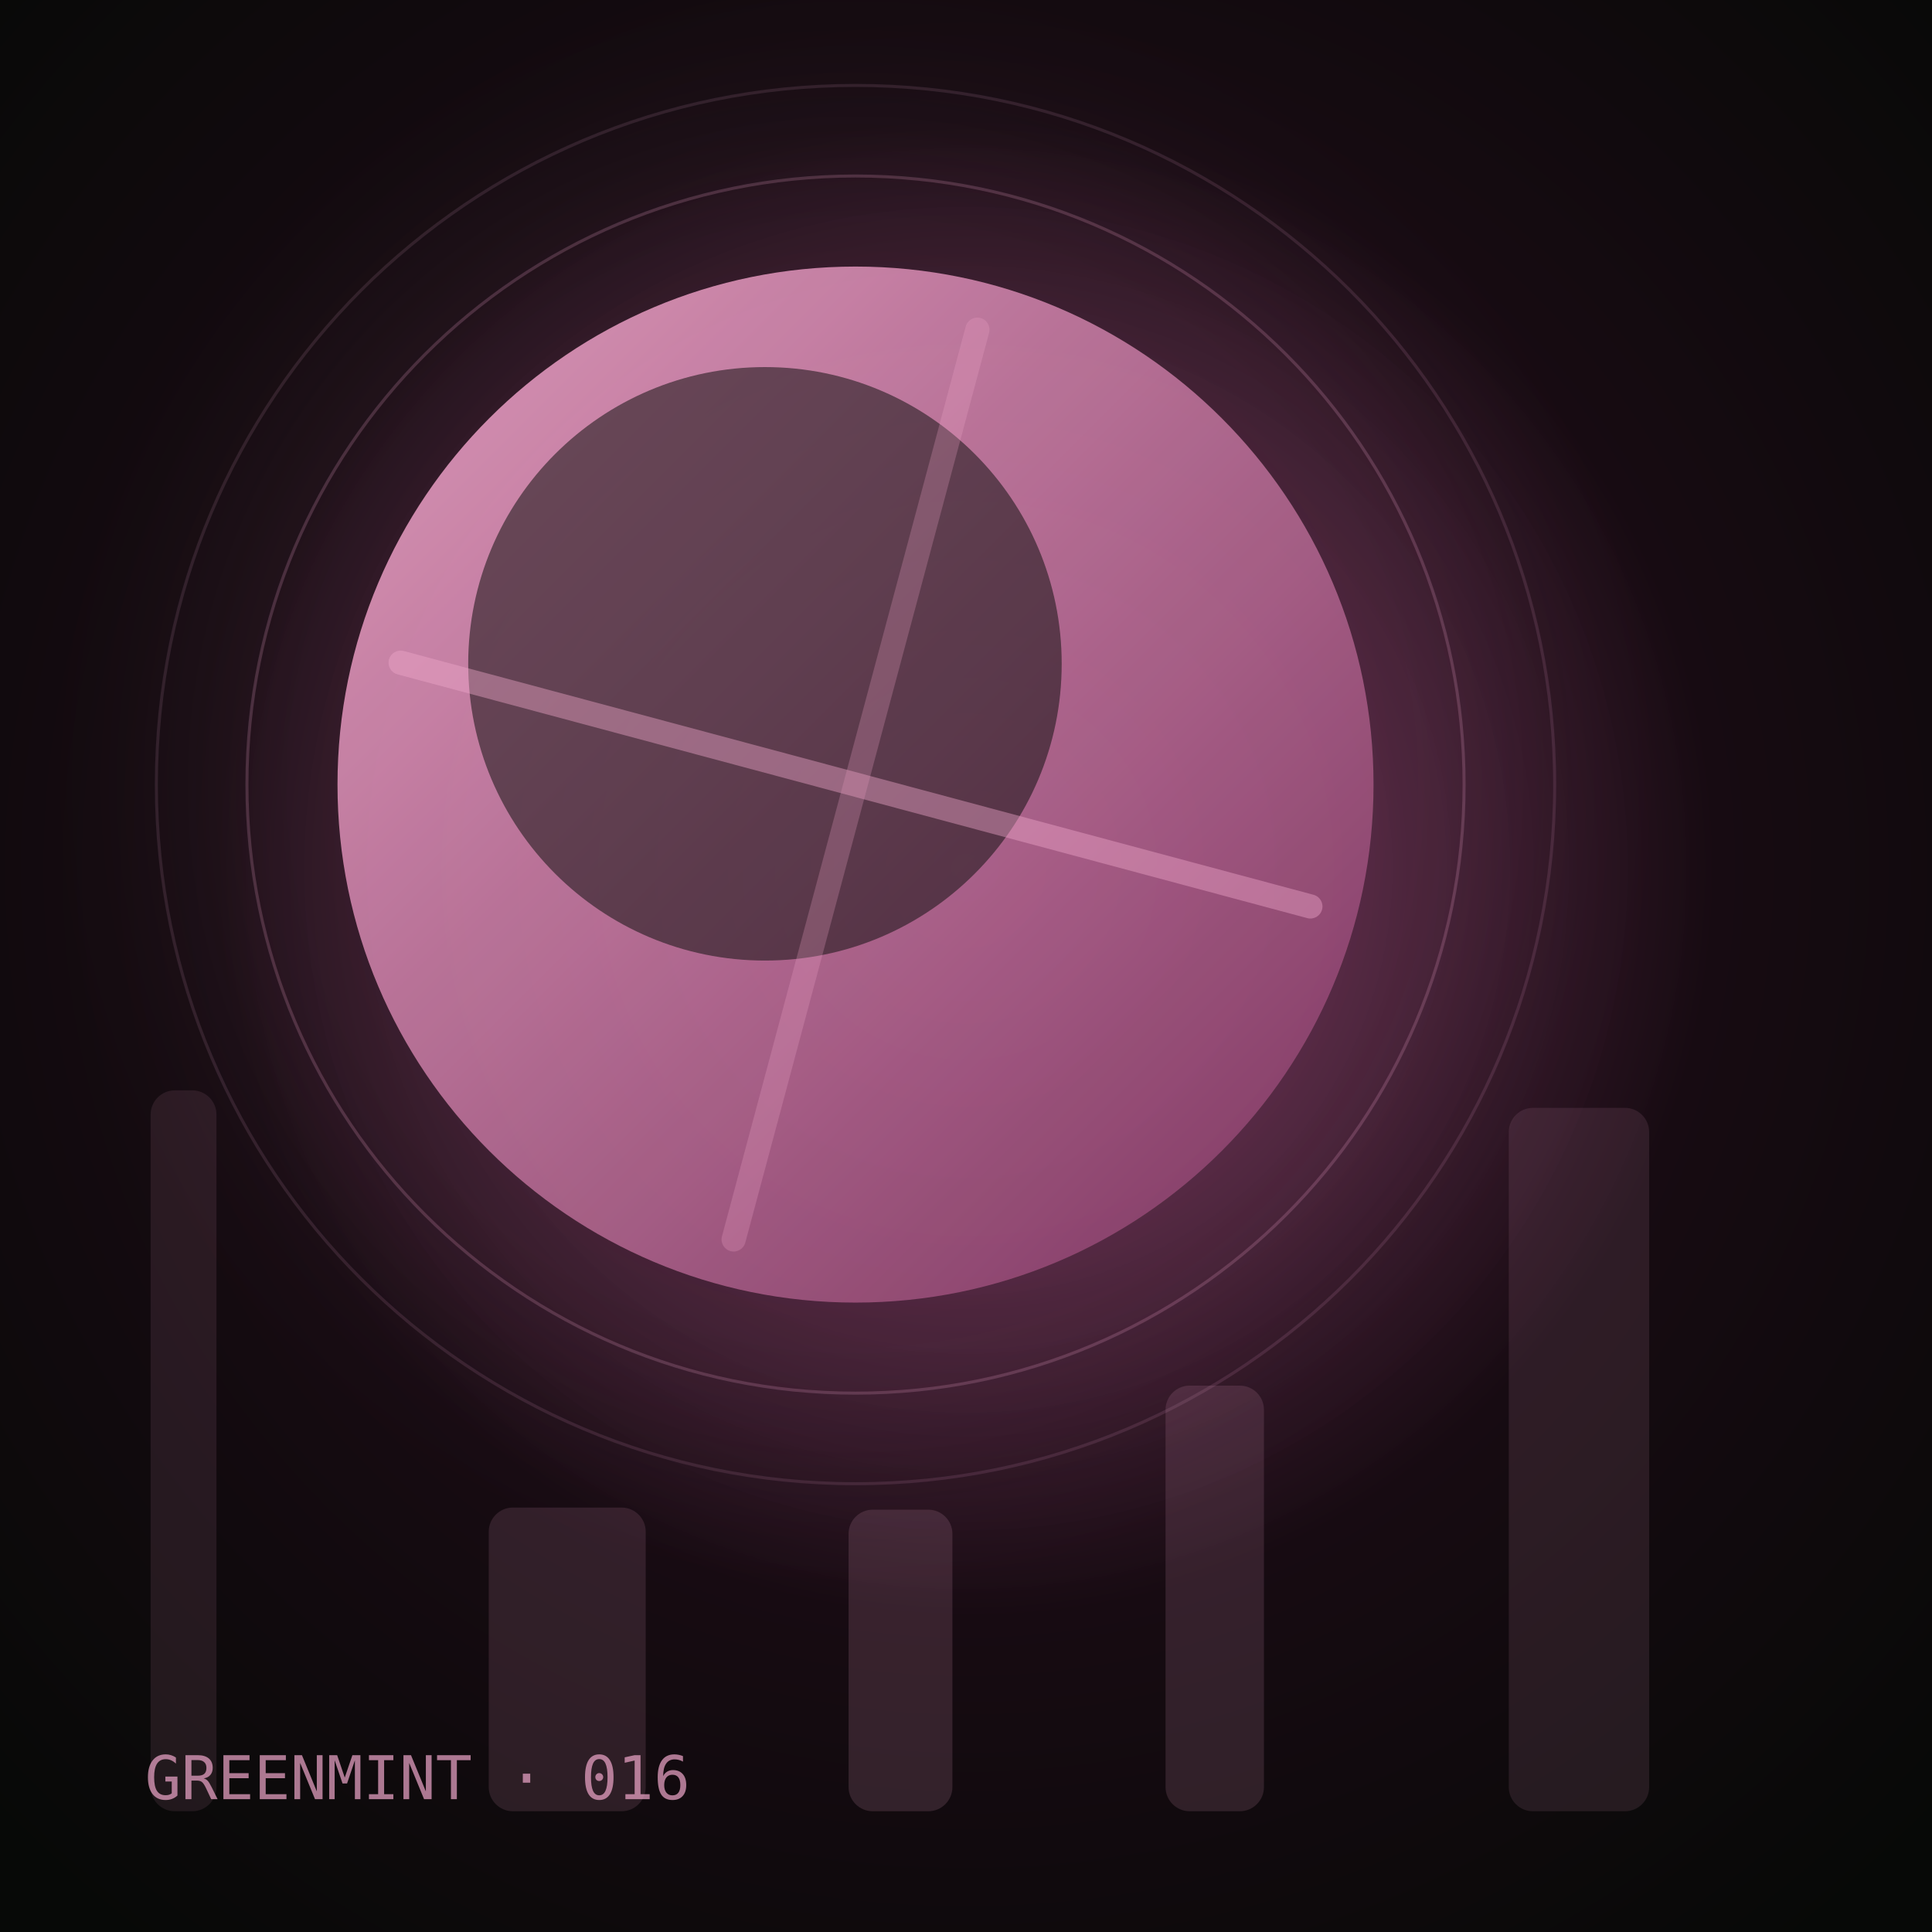
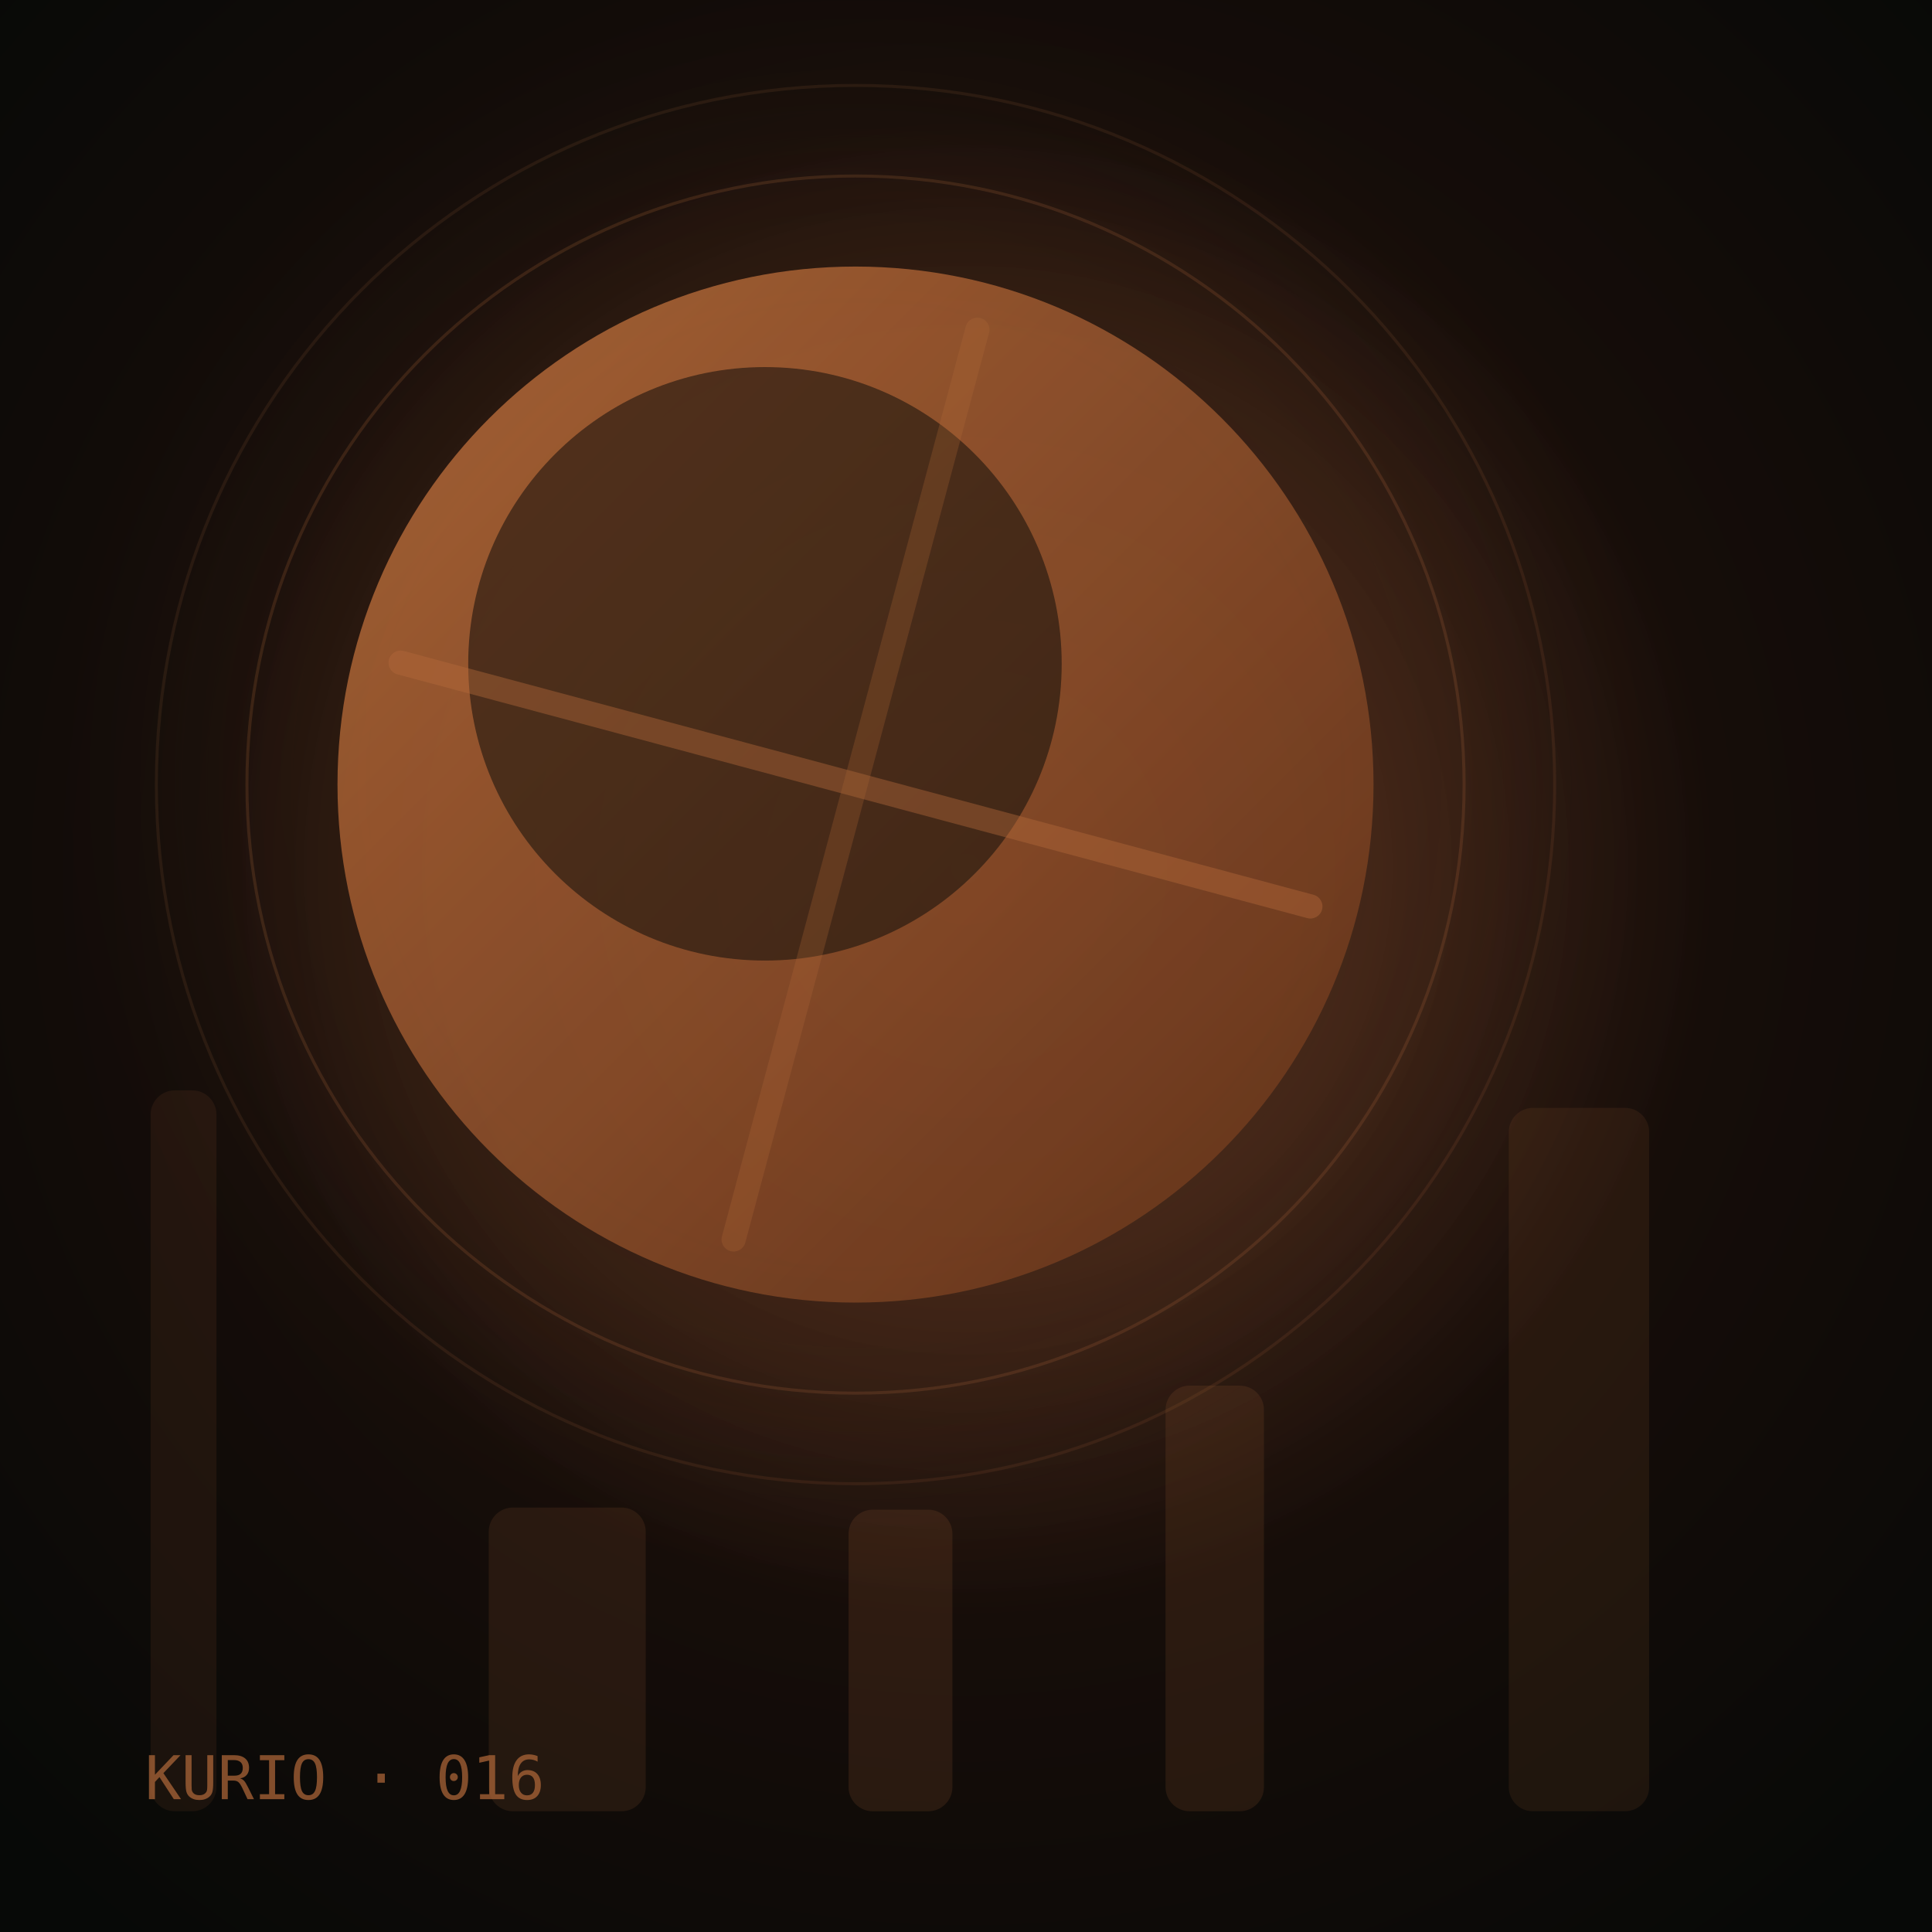
<svg xmlns="http://www.w3.org/2000/svg" viewBox="0 0 640 640" width="640" height="640" role="img" aria-label="Arte generativa 16">
  <defs>
    <radialGradient id="g16" cx="50%" cy="45%" r="70%">
-       <stop offset="0%" stop-color="#7a2f5c" stop-opacity="0.95" />
-       <stop offset="55%" stop-color="#170b12" stop-opacity="1" />
+       <stop offset="0%" stop-color="#5e2f18" stop-opacity="0.95" />
+       <stop offset="55%" stop-color="#160d09" stop-opacity="1" />
      <stop offset="100%" stop-color="#070907" />
    </radialGradient>
    <linearGradient id="l16" x1="0" y1="0" x2="1" y2="1">
-       <stop offset="0%" stop-color="#f0a6ca" />
-       <stop offset="100%" stop-color="#7a2f5c" />
+       <stop offset="0%" stop-color="#b46a3a" />
+       <stop offset="100%" stop-color="#5e2f18" />
    </linearGradient>
    <filter id="blur16">
      <feGaussianBlur stdDeviation="26" />
    </filter>
  </defs>
  <rect width="640" height="640" fill="url(#g16)" />
-   <rect x="49.9" y="361.2" width="21.8" height="238.8" rx="8" fill="#f0a6ca" opacity="0.10" />
-   <rect x="161.9" y="499.4" width="52.0" height="100.6" rx="8" fill="#f0a6ca" opacity="0.13" />
-   <rect x="281.1" y="500.1" width="34.4" height="99.9" rx="8" fill="#f0a6ca" opacity="0.15" />
-   <rect x="386.1" y="459.0" width="32.6" height="141.0" rx="8" fill="#f0a6ca" opacity="0.14" />
-   <rect x="499.8" y="367.0" width="46.5" height="233.0" rx="8" fill="#f0a6ca" opacity="0.11" />
-   <g opacity="0.5" stroke="#f0a6ca" stroke-width="1" fill="none">
+   <rect x="49.9" y="361.2" width="21.8" height="238.8" rx="8" fill="#b46a3a" opacity="0.10" />
+   <rect x="161.9" y="499.4" width="52.0" height="100.6" rx="8" fill="#b46a3a" opacity="0.13" />
+   <rect x="281.1" y="500.1" width="34.4" height="99.9" rx="8" fill="#b46a3a" opacity="0.15" />
+   <rect x="386.1" y="459.0" width="32.6" height="141.0" rx="8" fill="#b46a3a" opacity="0.14" />
+   <rect x="499.8" y="367.0" width="46.5" height="233.0" rx="8" fill="#b46a3a" opacity="0.11" />
+   <g opacity="0.5" stroke="#b46a3a" stroke-width="1" fill="none">
    <circle cx="283.4" cy="259.9" r="231.6" opacity="0.25" />
    <circle cx="283.4" cy="259.9" r="201.6" opacity="0.4" />
  </g>
  <circle cx="283.4" cy="259.9" r="171.6" fill="url(#l16)" opacity="0.9" />
  <circle cx="253.4" cy="219.9" r="98.3" fill="#070907" opacity="0.55" />
  <g transform="rotate(195 283.4 259.9)" opacity="0.85">
-     <rect x="123.4" y="255.9" width="320" height="8" rx="4" fill="#f0a6ca" opacity="0.5" />
-     <rect x="279.4" y="99.9" width="8" height="320" rx="4" fill="#f0a6ca" opacity="0.3" />
+     <rect x="123.4" y="255.9" width="320" height="8" rx="4" fill="#b46a3a" opacity="0.5" />
+     <rect x="279.4" y="99.9" width="8" height="320" rx="4" fill="#b46a3a" opacity="0.3" />
  </g>
-   <circle cx="283.4" cy="259.9" r="220" fill="#f0a6ca" opacity="0.06" filter="url(#blur16)" />
-   <text x="48" y="596" font-family="monospace" font-size="20" fill="#f0a6ca" opacity="0.7">GREENMINT · 016</text>
+   <circle cx="283.4" cy="259.9" r="220" fill="#b46a3a" opacity="0.06" filter="url(#blur16)" />
+   <text x="48" y="596" font-family="monospace" font-size="20" fill="#b46a3a" opacity="0.7">KURIO · 016</text>
</svg>
